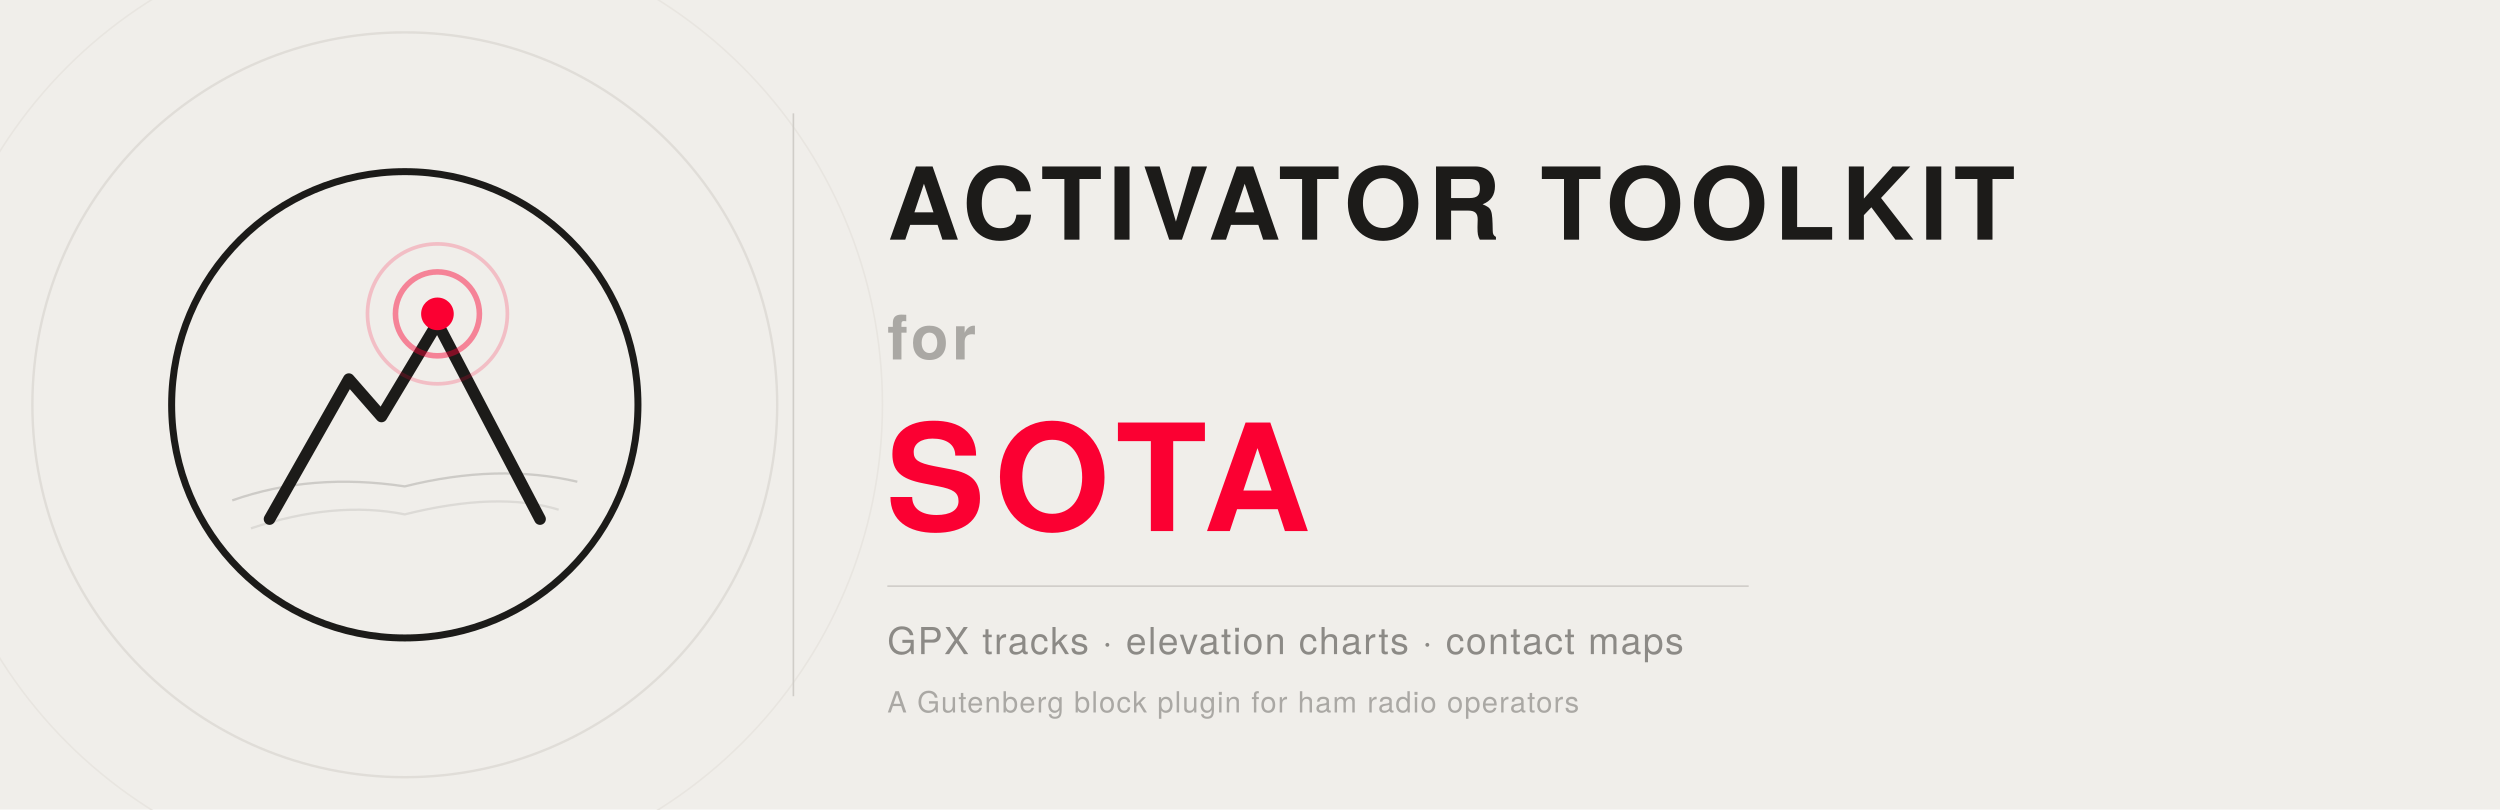
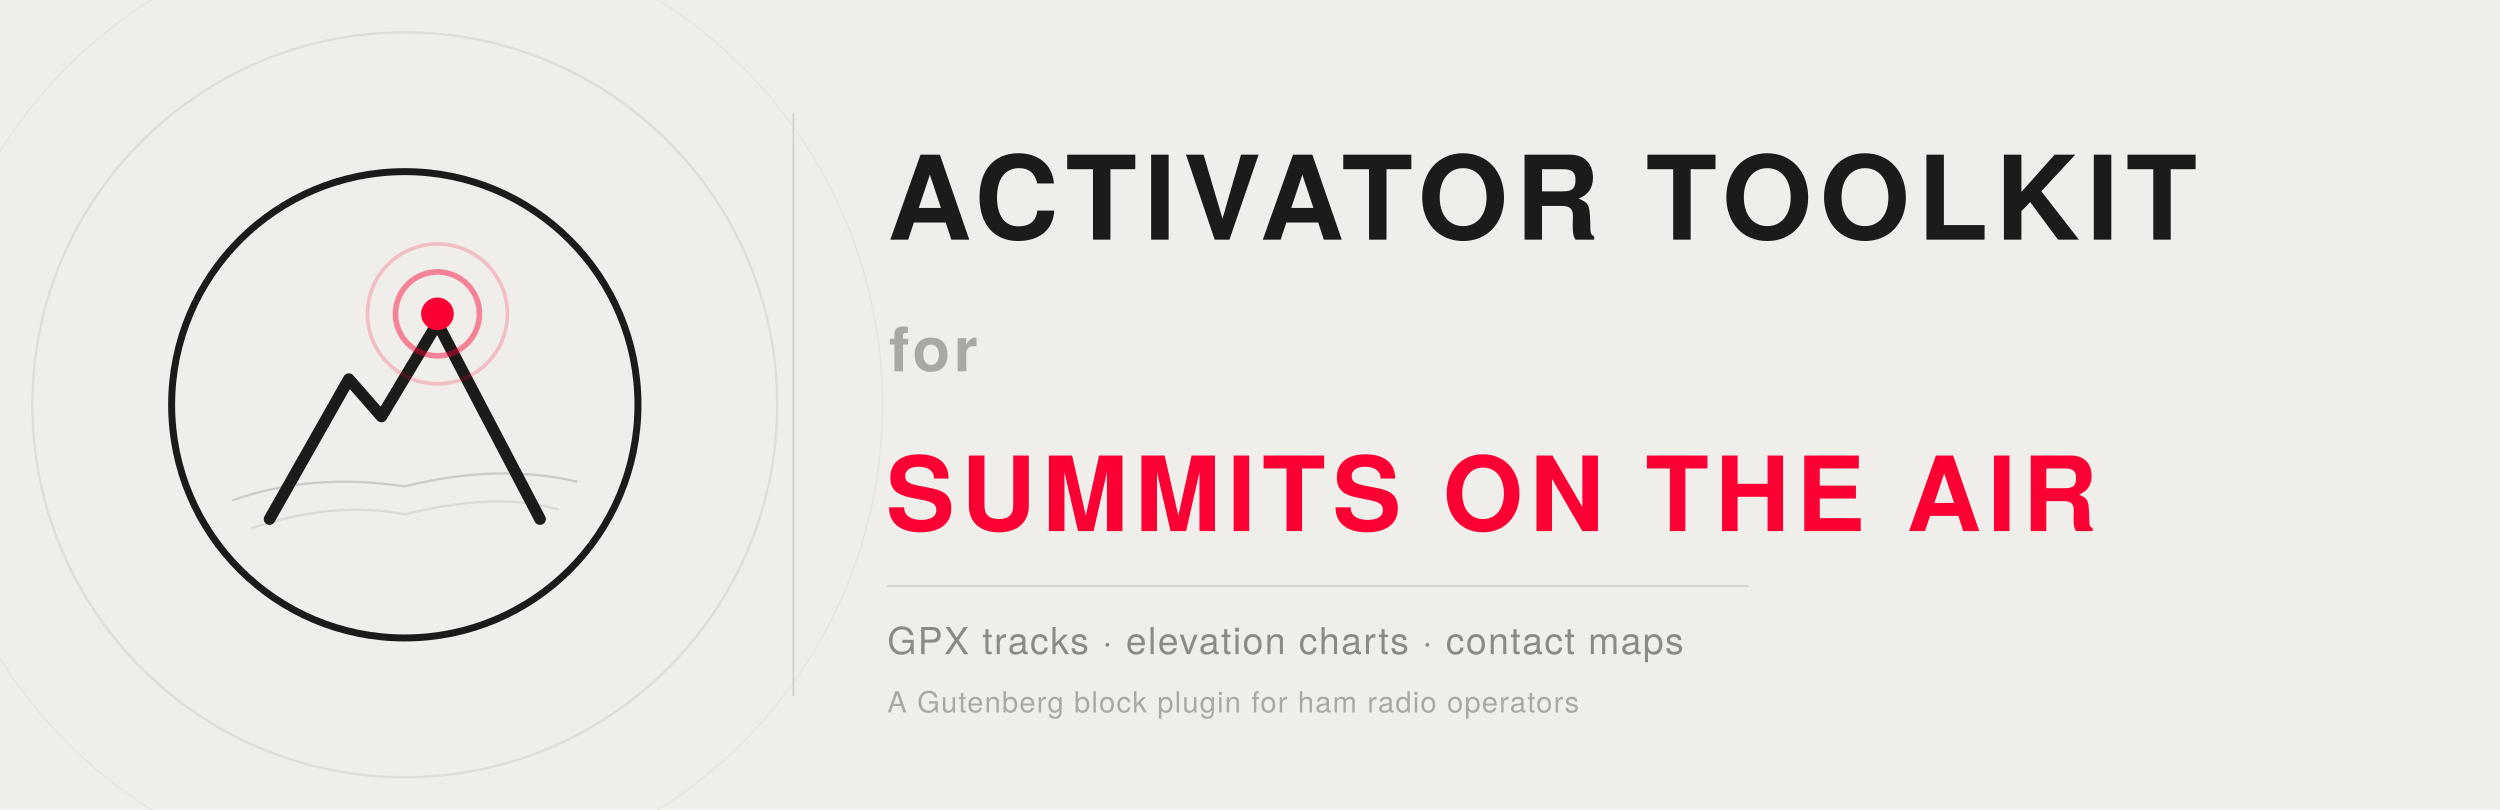
<svg xmlns="http://www.w3.org/2000/svg" id="Layer_1" version="1.1" viewBox="0 0 1544 500">
  <defs>
    <style>
      .st0 {
+         font-size: 64px;
+       }
+ 
+       .st0, .st1, .st2, .st3, .st4, .st5, .st6, .st7, .st8, .st9 {
+         isolation: isolate;
+       }
+ 
+       .st0, .st10 {
+         fill: #fb0032;
+       }
+ 
+       .st0, .st8 {
+         letter-spacing: .06em;
+       }
+ 
+       .st0, .st8, .st9 {
+         font-family: HelveticaNeue-Bold, 'Helvetica Neue';
+         font-weight: 700;
+       }
+ 
+       .st1 {
        fill: #8c8a86;
        font-size: 23px;
        letter-spacing: .04em;
      }

-       .st0, .st1 {
+       .st1, .st2 {
        font-family: HelveticaNeue, 'Helvetica Neue';
      }

-       .st0, .st1, .st2, .st3, .st4, .st5, .st6, .st7, .st8 {
-         isolation: isolate;
-       }
- 
-       .st9 {
+       .st11 {
        stroke: #d0cdc8;
      }

-       .st9, .st2, .st3, .st10, .st11, .st5, .st6, .st12, .st13 {
+       .st11, .st3, .st4, .st12, .st13, .st6, .st7, .st14, .st15 {
        fill: none;
      }

-       .st1 {
+       .st2 {
        font-size: 18px;
        letter-spacing: .04em;
      }

-       .st1, .st8 {
+       .st2, .st9 {
        fill: #aaa8a4;
      }

-       .st14 {
+       .st16 {
        fill: #f0eeea;
      }

-       .st2 {
+       .st3 {
        stroke-width: 2.3px;
      }

-       .st2, .st3 {
+       .st3, .st4 {
        stroke: #fb0032;
      }

-       .st2, .st3, .st5, .st6, .st12 {
+       .st3, .st4, .st6, .st7, .st14 {
        stroke-miterlimit: 11.52;
      }

-       .st2, .st6 {
+       .st3, .st7 {
        opacity: .2;
      }

-       .st15, .st4 {
-         fill: #fb0032;
-       }
- 
-       .st3 {
+       .st4 {
        opacity: .45;
        stroke-width: 3.46px;
      }

-       .st4 {
-         font-size: 92px;
-         letter-spacing: .06em;
-       }
- 
-       .st4, .st7, .st8 {
-         font-family: HelveticaNeue-Bold, 'Helvetica Neue';
-         font-weight: 700;
-       }
- 
-       .st10 {
+       .st12 {
        stroke: #e0ddd8;
        stroke-width: 1.5px;
      }

-       .st11 {
+       .st13 {
        stroke: #e8e5e0;
      }

-       .st5 {
+       .st6 {
        opacity: .35;
      }

-       .st5, .st6 {
+       .st6, .st7 {
        stroke: #8c8a86;
        stroke-width: 1.44px;
      }

-       .st12 {
+       .st14 {
        stroke-width: 4.32px;
      }

-       .st12, .st13 {
+       .st14, .st15 {
        stroke: #1c1b19;
      }

-       .st7 {
-         fill: #1c1b19;
-         font-size: 62px;
-         letter-spacing: .06em;
-       }
- 
-       .st13 {
+       .st15 {
        stroke-linecap: round;
        stroke-linejoin: round;
        stroke-width: 7.2px;
      }

      .st8 {
+         fill: #1c1b19;
+         font-size: 72px;
+       }
+ 
+       .st9 {
        font-size: 38px;
        letter-spacing: .06em;
      }
    </style>
  </defs>
-   <rect class="st14" width="1544" height="500" />
-   <circle class="st10" cx="250" cy="250" r="230" />
-   <circle class="st11" cx="250" cy="250" r="295" />
+   <rect class="st16" width="1544" height="500" />
+   <circle class="st12" cx="250" cy="250" r="230" />
+   <circle class="st13" cx="250" cy="250" r="295" />
  <g>
-     <circle class="st12" cx="250" cy="250" r="144" />
-     <path class="st5" d="M143.44,309.04c32.63-11.52,68.17-14.4,106.56-8.64,38.39-9.59,73.93-10.57,106.56-2.88" />
-     <path class="st6" d="M154.96,326.32c34.56-11.52,66.24-14.4,95.04-8.64,38.39-9.59,70.07-10.57,95.04-2.88" />
-     <path class="st13" d="M166.48,320.56l48.96-86.4,20.16,23.04,34.56-57.6,63.36,120.96" />
-     <circle class="st15" cx="270.16" cy="193.84" r="10.08" />
-     <circle class="st3" cx="270.16" cy="193.84" r="25.92" />
-     <circle class="st2" cx="270.16" cy="193.84" r="43.2" />
+     <circle class="st14" cx="250" cy="250" r="144" />
+     <path class="st6" d="M143.44,309.04c32.63-11.52,68.17-14.4,106.56-8.64,38.39-9.59,73.93-10.57,106.56-2.88" />
+     <path class="st7" d="M154.96,326.32c34.56-11.52,66.24-14.4,95.04-8.64,38.39-9.59,70.07-10.57,95.04-2.88" />
+     <path class="st15" d="M166.48,320.56l48.96-86.4,20.16,23.04,34.56-57.6,63.36,120.96" />
+     <circle class="st10" cx="270.16" cy="193.84" r="10.08" />
+     <circle class="st4" cx="270.16" cy="193.84" r="25.92" transform="translate(35.55 429.46) rotate(-80.78)" />
+     <circle class="st3" cx="270.16" cy="193.84" r="43.2" transform="translate(35.55 429.46) rotate(-80.78)" />
  </g>
-   <line class="st9" x1="490" y1="70" x2="490" y2="430" />
-   <text class="st7" transform="translate(548 148)">
-     <tspan x="0" y="0">ACTIVATOR TOOLKIT</tspan>
-   </text>
-   <text class="st8" transform="translate(548 222)">
-     <tspan x="0" y="0">for</tspan>
-   </text>
-   <text class="st4" transform="translate(547 328)">
-     <tspan x="0" y="0">SOTA</tspan>
-   </text>
-   <line class="st9" x1="548" y1="362" x2="1080" y2="362" />
-   <text class="st0" transform="translate(548 404)">
-     <tspan x="0" y="0">GPX tracks · elevation charts · contact maps</tspan>
-   </text>
-   <text class="st1" transform="translate(548 440)">
-     <tspan x="0" y="0">A Gutenberg block plugin for ham radio operators</tspan>
-   </text>
+   <line class="st11" x1="490" y1="70" x2="490" y2="430" />
+   <g class="st5">
+     <text class="st8" transform="translate(548 148)">
+       <tspan x="0" y="0">ACTIVATOR TOOLKIT</tspan>
+     </text>
+   </g>
+   <g class="st5">
+     <text class="st9" transform="translate(548.99 229.35)">
+       <tspan x="0" y="0">for</tspan>
+     </text>
+   </g>
+   <g class="st5">
+     <text class="st0" transform="translate(547 328)">
+       <tspan x="0" y="0">SUMMITS ON THE AIR</tspan>
+     </text>
+   </g>
+   <line class="st11" x1="548" y1="362" x2="1080" y2="362" />
+   <g class="st5">
+     <text class="st1" transform="translate(548 404)">
+       <tspan x="0" y="0">GPX tracks · elevation charts · contact maps</tspan>
+     </text>
+   </g>
+   <g class="st5">
+     <text class="st2" transform="translate(548 440)">
+       <tspan x="0" y="0">A Gutenberg block plugin for ham radio operators</tspan>
+     </text>
+   </g>
</svg>
